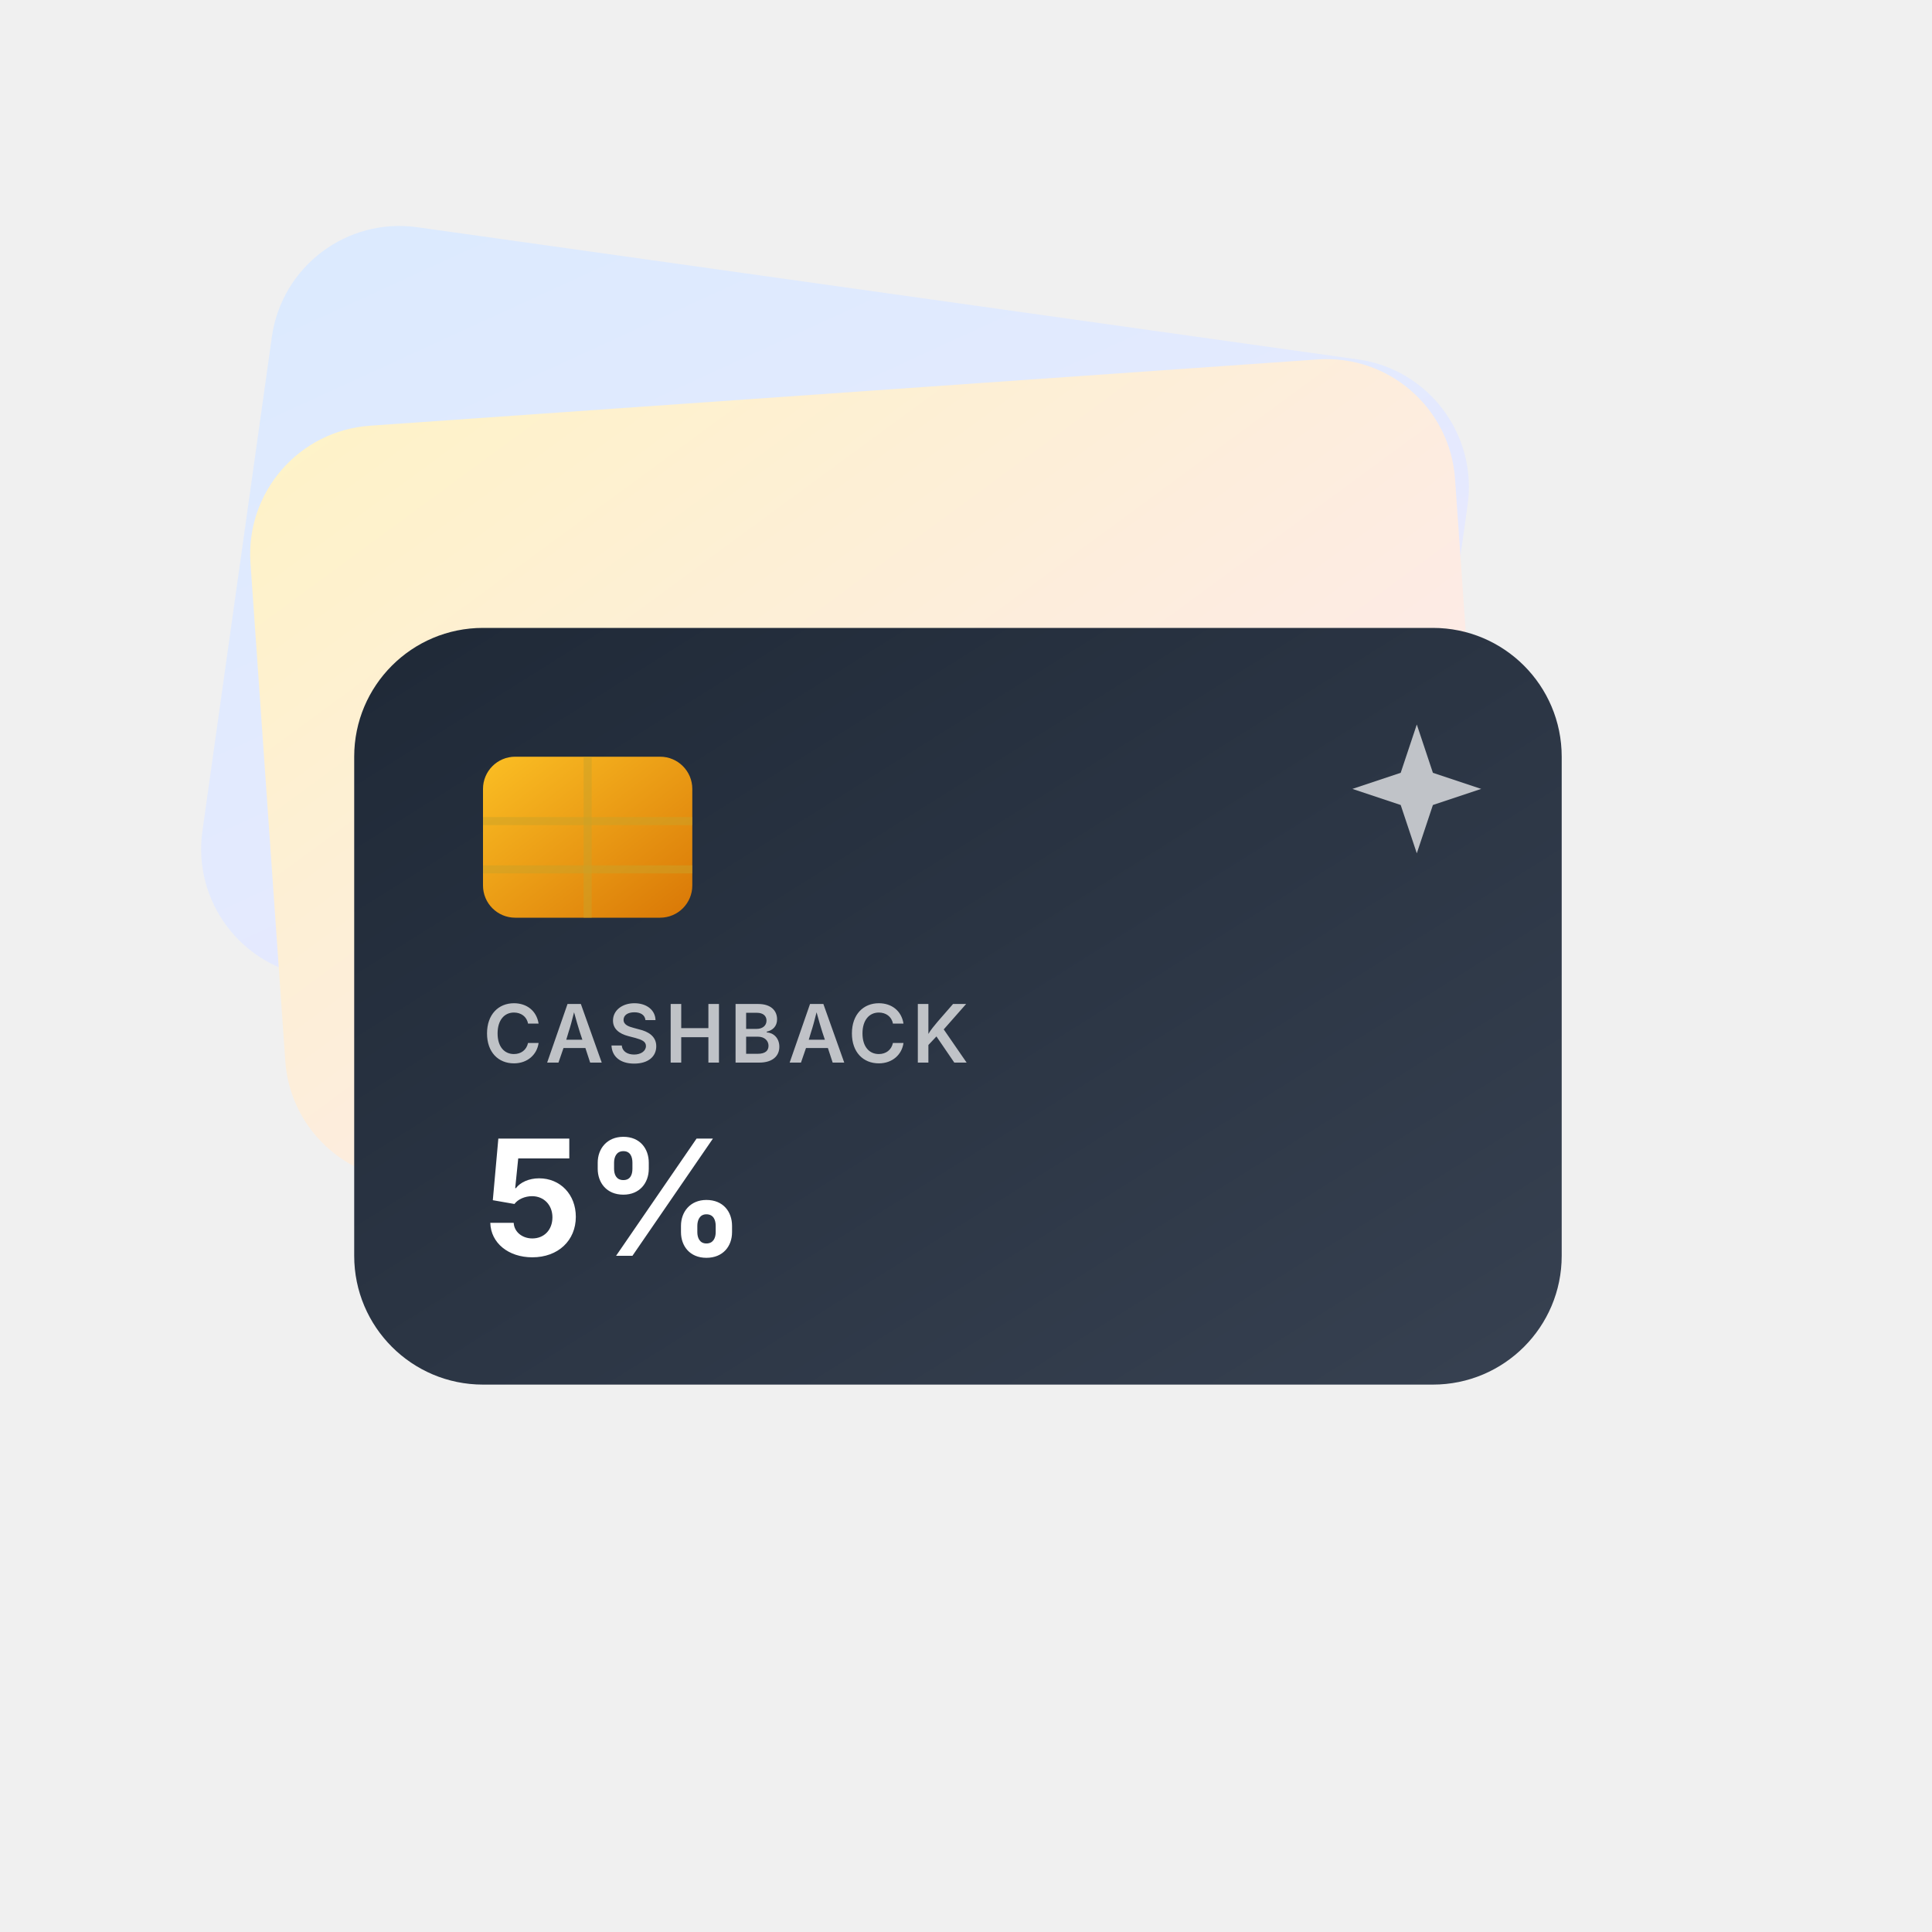
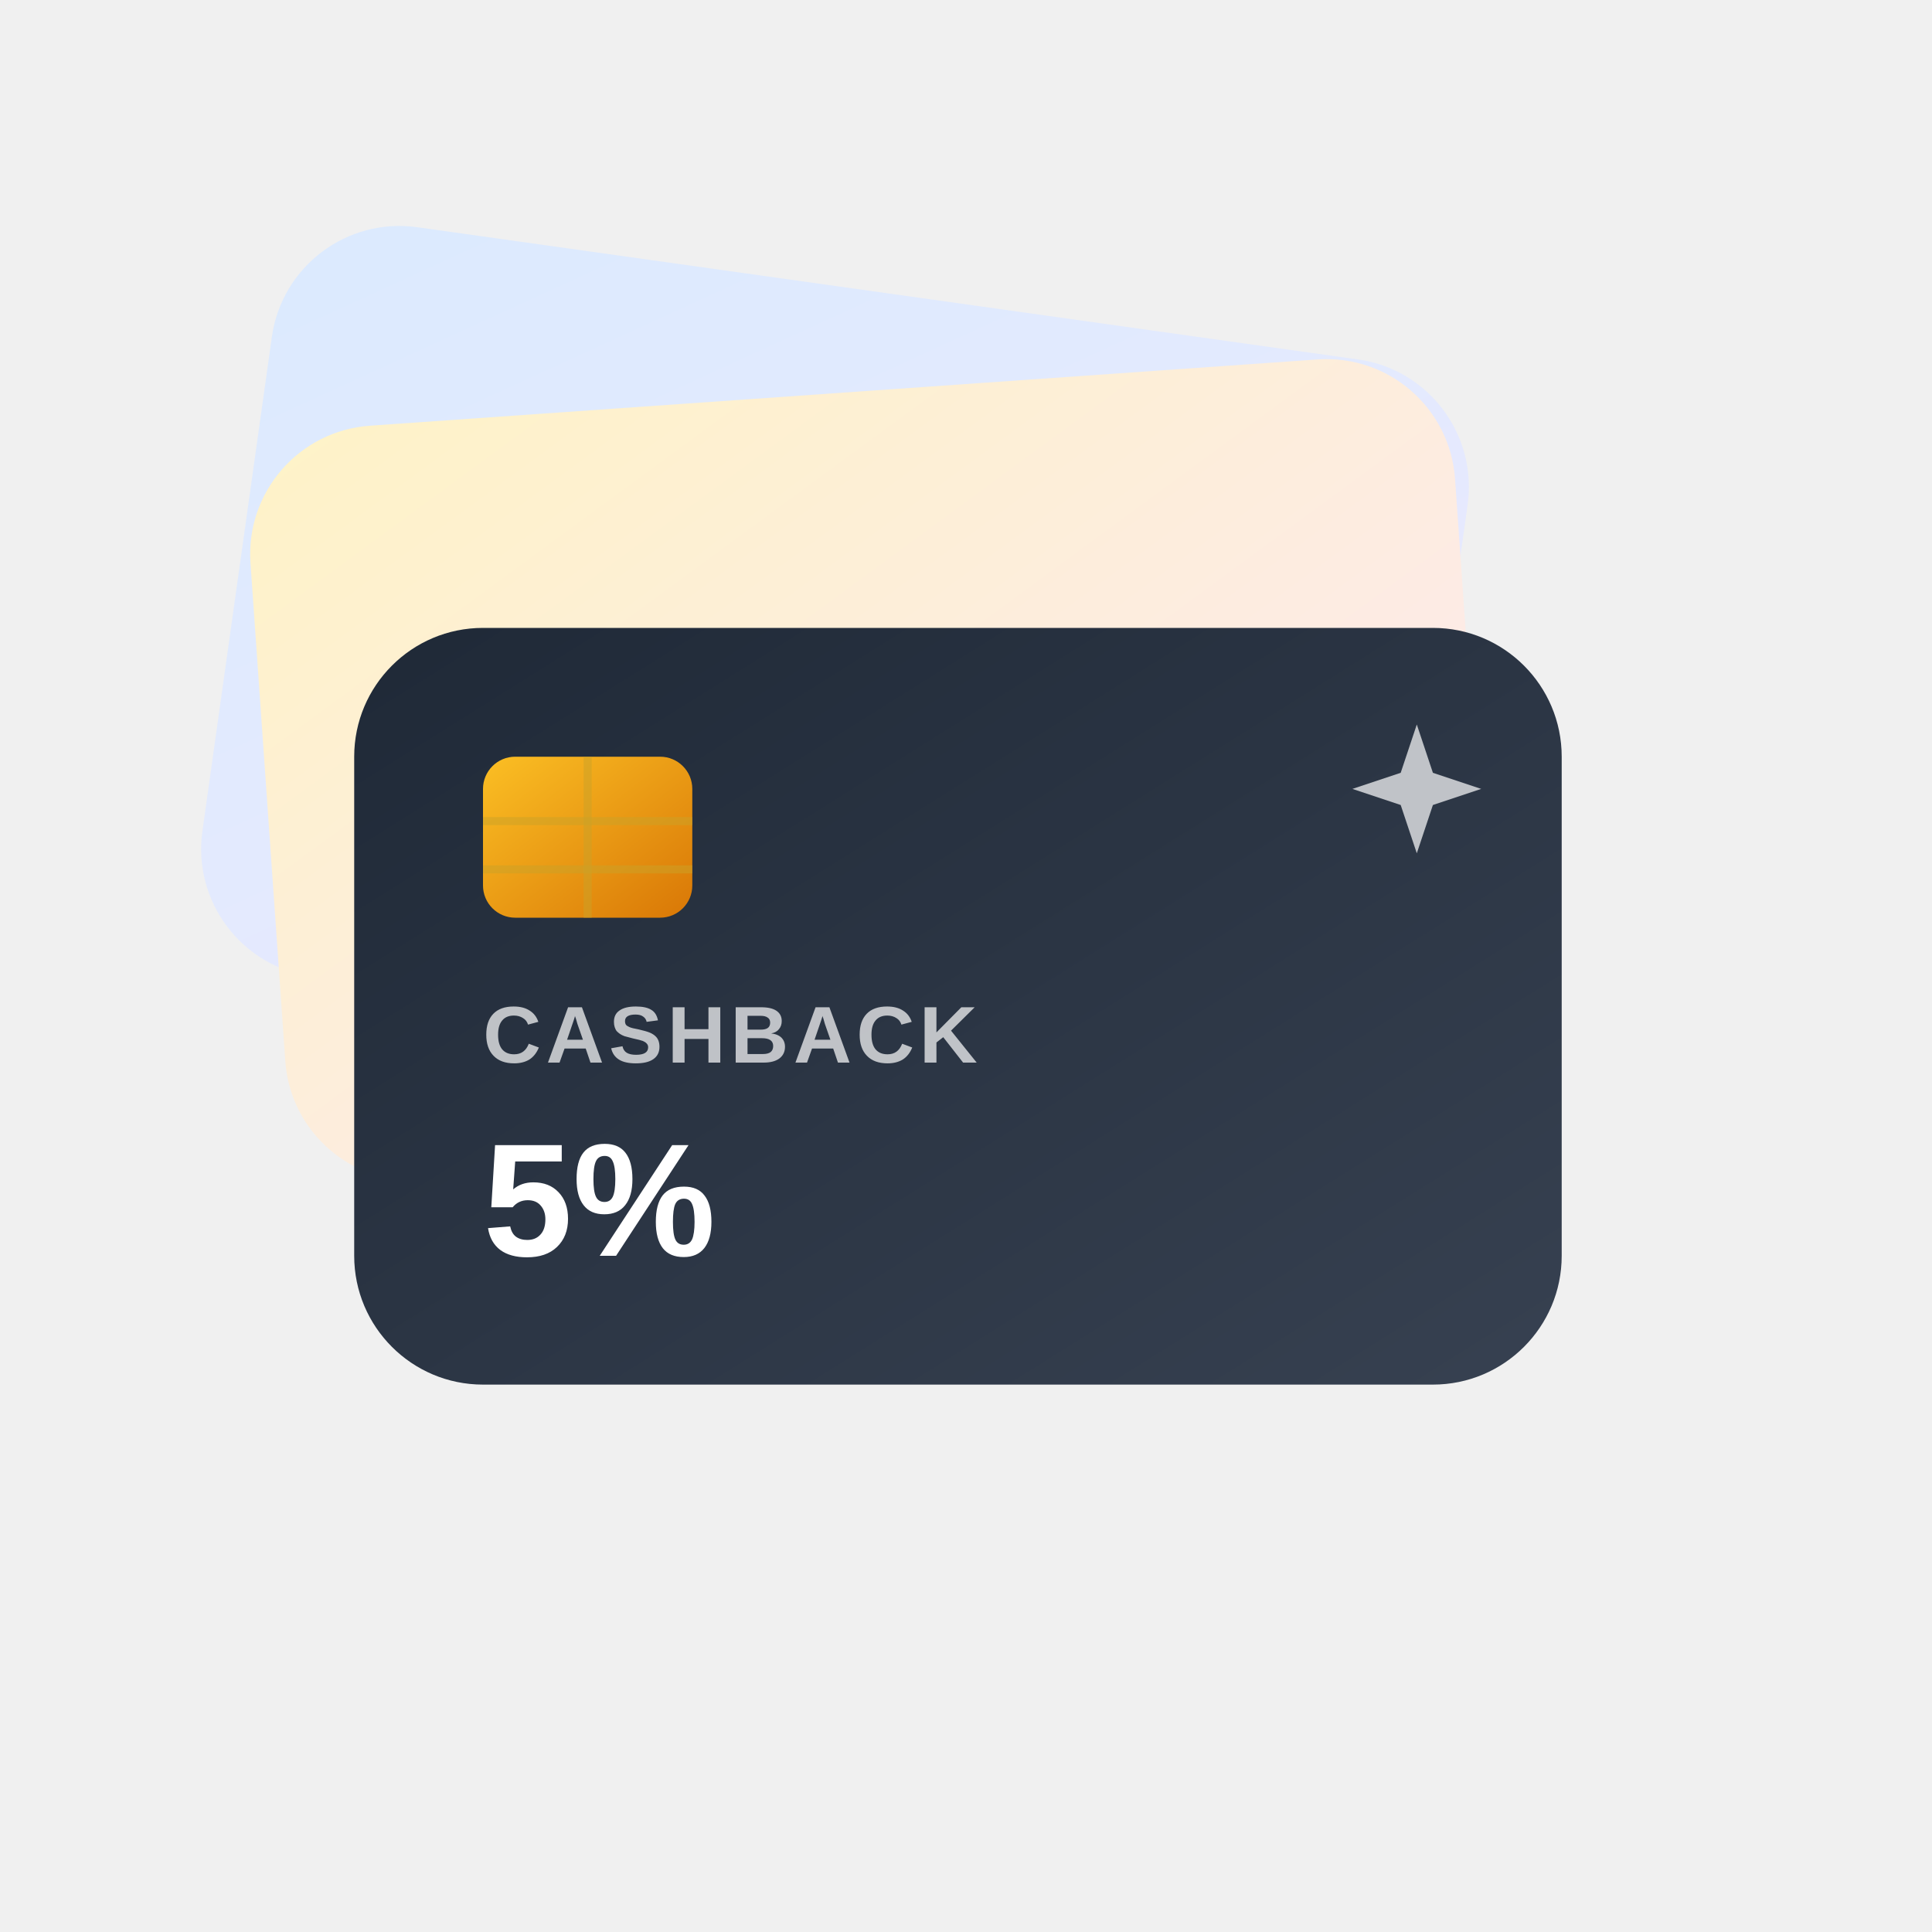
<svg xmlns="http://www.w3.org/2000/svg" width="120" height="120" viewBox="0 0 120 120" fill="none">
  <rect x="18" y="13" width="75" height="47" rx="8" transform="rotate(8 18 13)" fill="url(#gradient1)" />
  <rect x="15" y="27" width="75" height="47" rx="8" transform="rotate(-4 15 27)" fill="url(#gradient2)" />
  <rect x="22" y="39" width="75" height="47" rx="8" fill="url(#gradient3)" />
  <rect x="30" y="47" width="13" height="10" rx="2" fill="url(#chipGradient)" />
  <line x1="30" y1="51" x2="43" y2="51" stroke="#c9a227" stroke-width="0.5" opacity="0.5" />
  <line x1="30" y1="54" x2="43" y2="54" stroke="#c9a227" stroke-width="0.5" opacity="0.5" />
  <line x1="36.5" y1="47" x2="36.5" y2="57" stroke="#c9a227" stroke-width="0.5" opacity="0.5" />
-   <text x="30" y="66" fill="rgba(255,255,255,0.7)" font-family="Inter, Arial, sans-serif" font-size="5" font-weight="600" letter-spacing="0.3">CASHBACK</text>
-   <text x="30" y="78" fill="white" font-family="Inter, Arial, sans-serif" font-size="10" font-weight="700">5%</text>
+   <text x="30" y="66" fill="rgba(255,255,255,0.7)" font-family="Arial, sans-serif" font-size="5" font-weight="600" letter-spacing="0.3">CASHBACK</text>
+   <text x="30" y="78" fill="white" font-family="Arial, sans-serif" font-size="10" font-weight="700">5%</text>
  <path d="M88 45 L89 48 L92 49 L89 50 L88 53 L87 50 L84 49 L87 48 Z" fill="white" opacity="0.7" />
  <defs>
    <linearGradient id="gradient1" x1="0%" y1="0%" x2="100%" y2="100%">
      <stop offset="0%" style="stop-color:#dbeafe" />
      <stop offset="100%" style="stop-color:#ede9fe" />
    </linearGradient>
    <linearGradient id="gradient2" x1="0%" y1="0%" x2="100%" y2="100%">
      <stop offset="0%" style="stop-color:#fef3c7" />
      <stop offset="100%" style="stop-color:#fce7f3" />
    </linearGradient>
    <linearGradient id="gradient3" x1="0%" y1="0%" x2="100%" y2="100%">
      <stop offset="0%" style="stop-color:#1f2937" />
      <stop offset="100%" style="stop-color:#374151" />
    </linearGradient>
    <linearGradient id="chipGradient" x1="0%" y1="0%" x2="100%" y2="100%">
      <stop offset="0%" style="stop-color:#fbbf24" />
      <stop offset="100%" style="stop-color:#d97706" />
    </linearGradient>
  </defs>
</svg>
